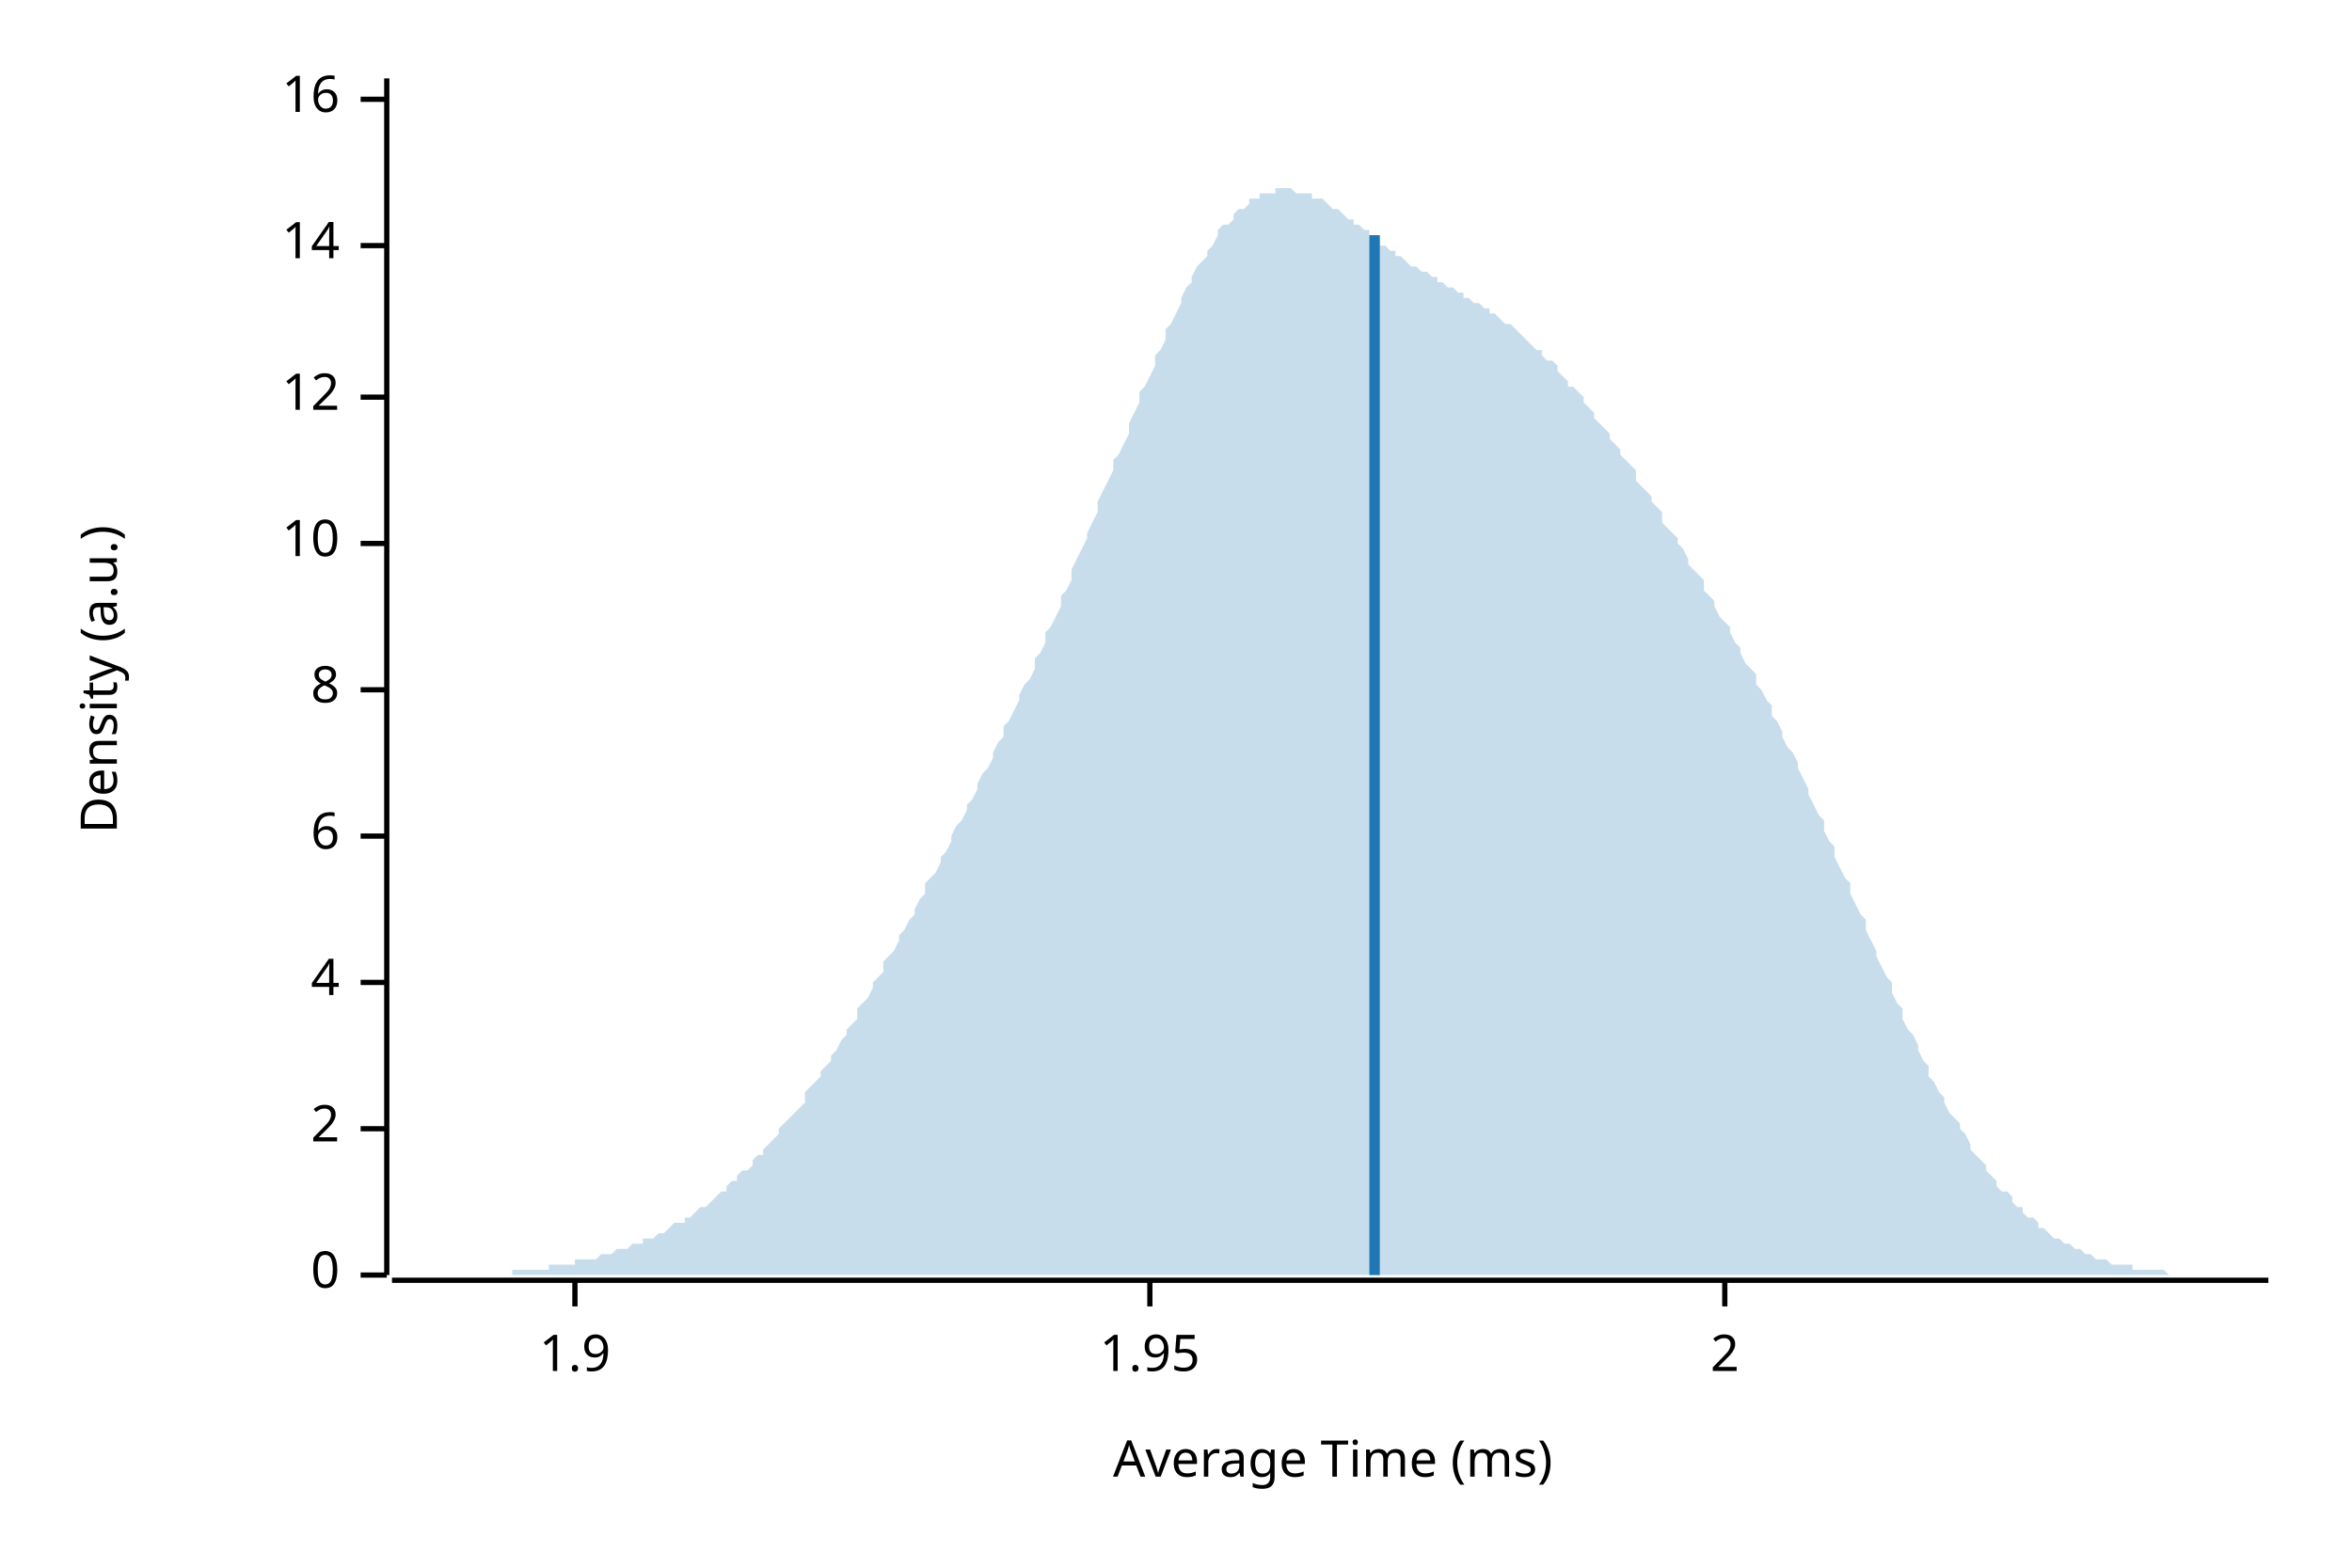
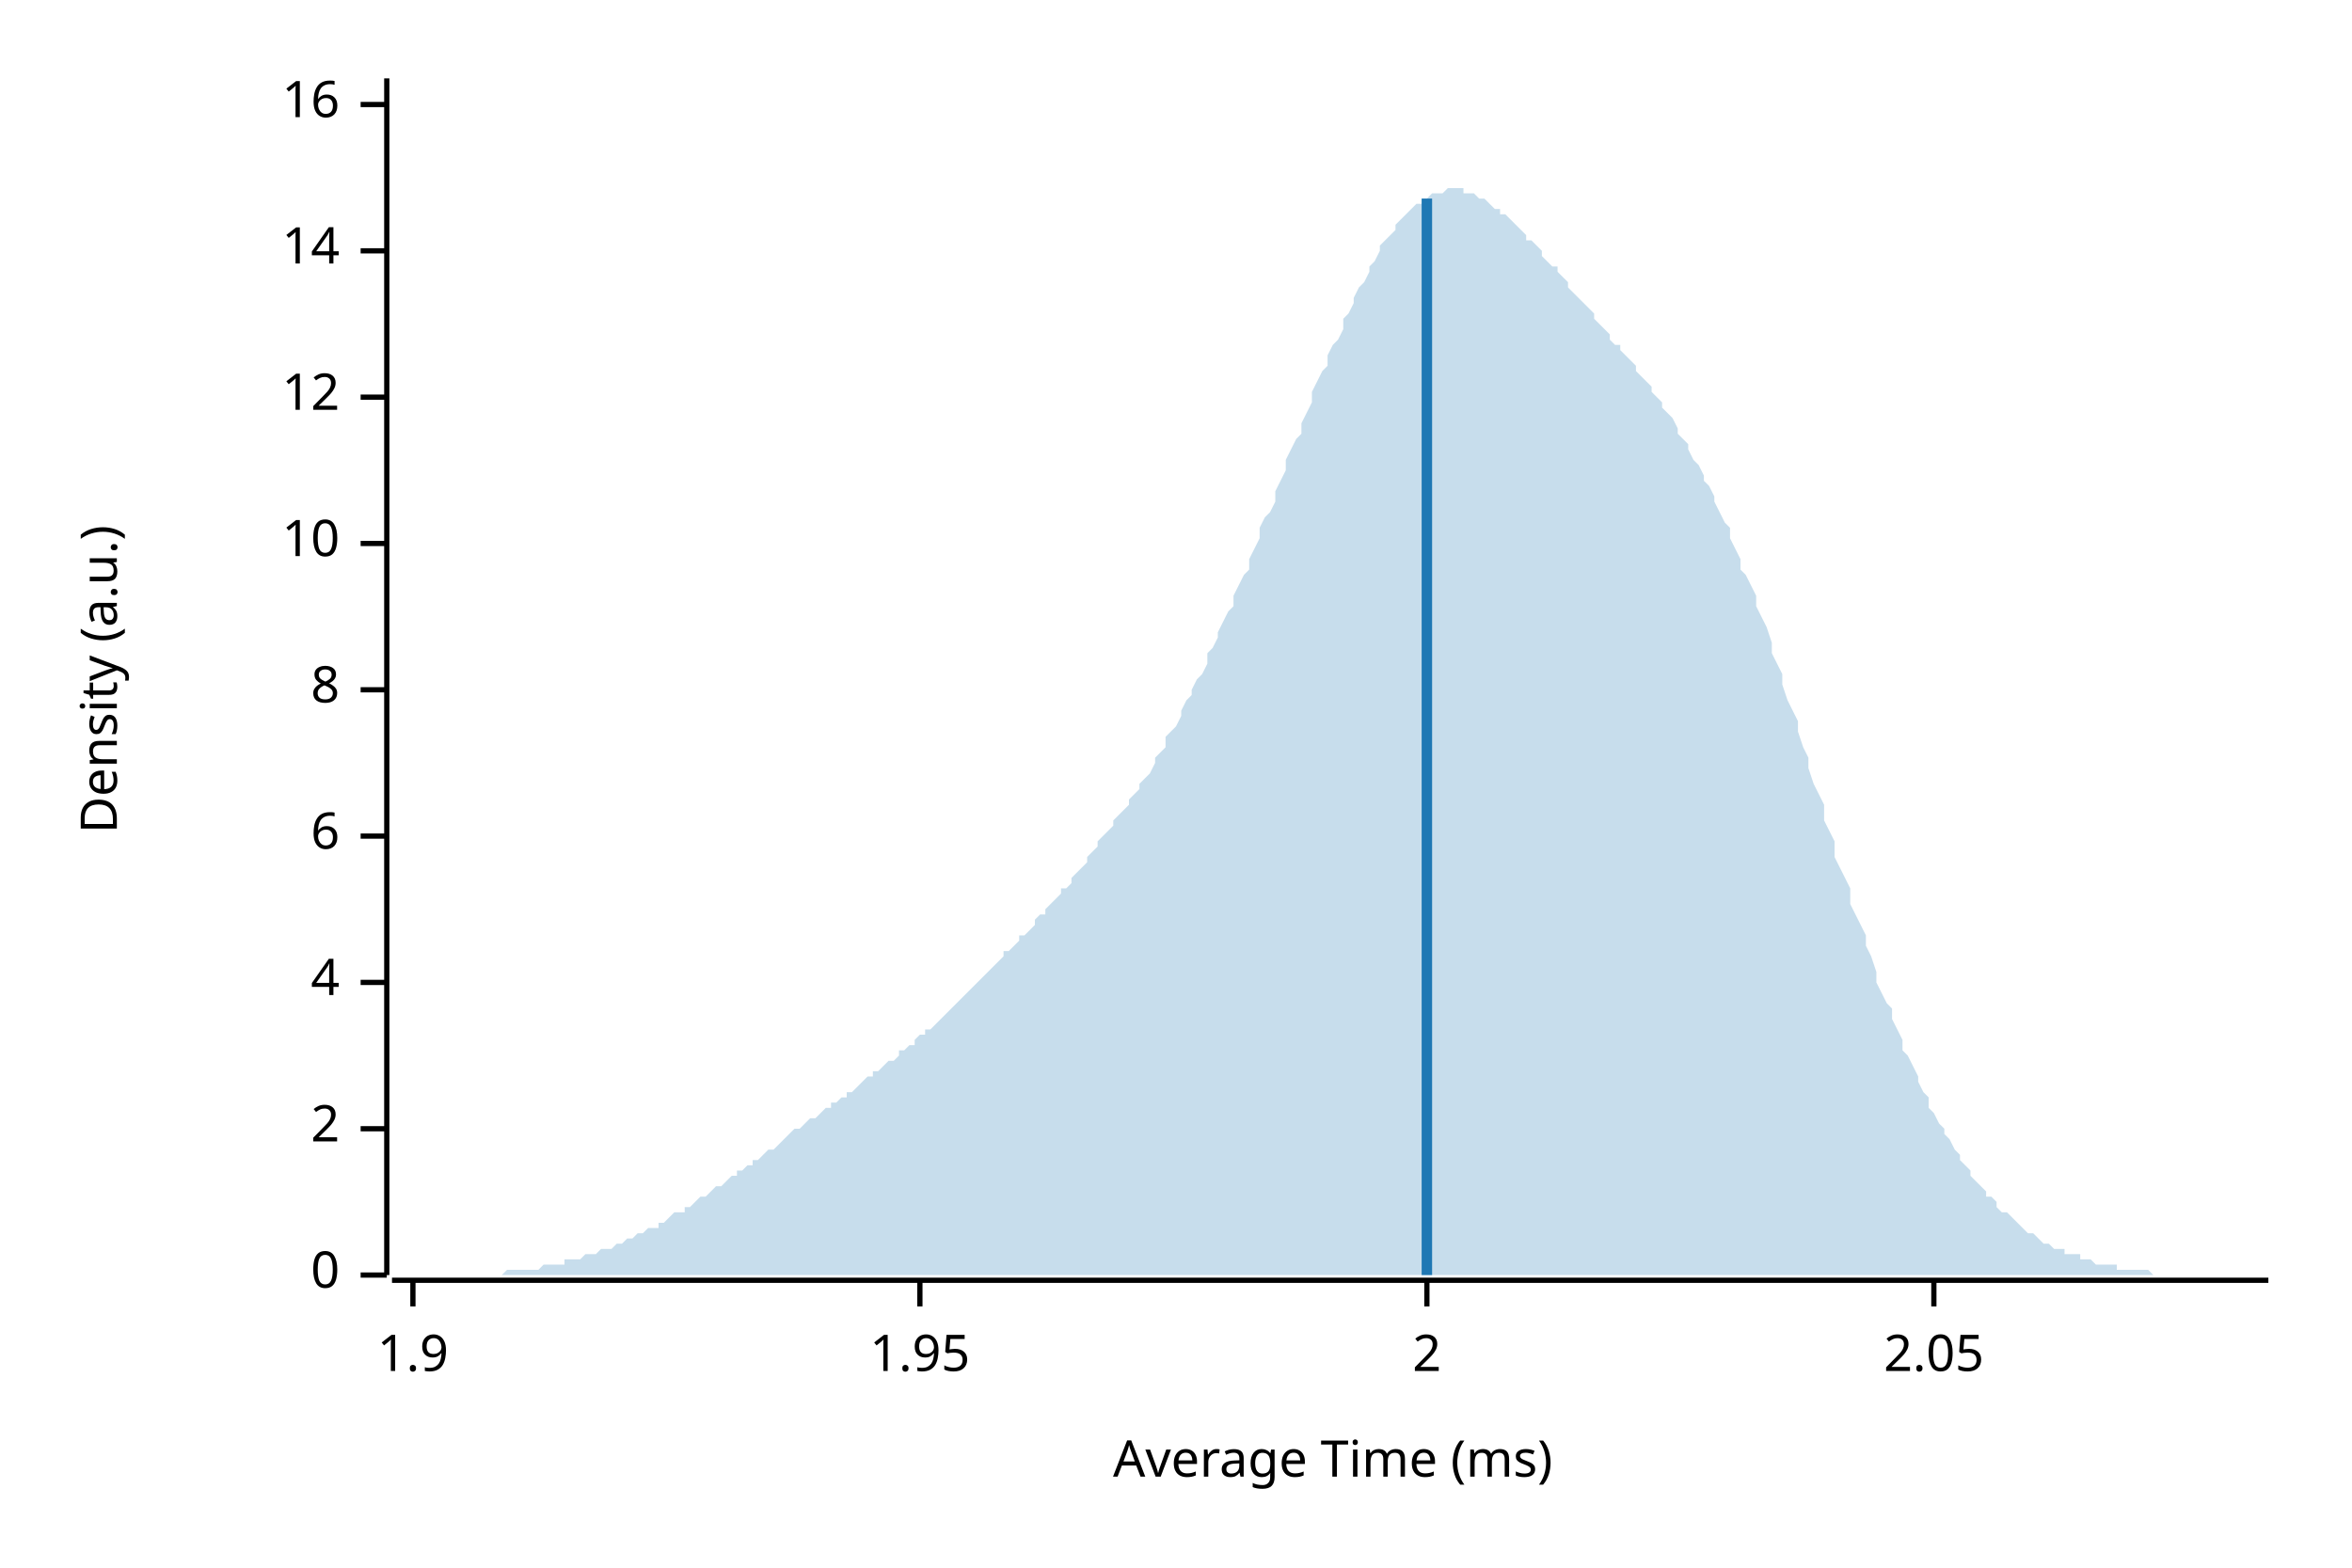
<svg xmlns="http://www.w3.org/2000/svg" width="450" height="300" viewBox="0 0 450 300">
  <text x="15" y="130" dy="0.76em" text-anchor="middle" font-family="sans-serif" font-size="9.677" opacity="1" fill="#000000" transform="rotate(270, 15, 130)">
Density (a.u.)
</text>
  <text x="255" y="285" dy="-0.5ex" text-anchor="middle" font-family="sans-serif" font-size="9.677" opacity="1" fill="#000000">
Average Time (ms)
</text>
  <polyline fill="none" opacity="1" stroke="#000000" stroke-width="1" points="74,15 74,244 " />
  <text x="65" y="244" dy="0.5ex" text-anchor="end" font-family="sans-serif" font-size="9.677" opacity="1" fill="#000000">
0
</text>
  <polyline fill="none" opacity="1" stroke="#000000" stroke-width="1" points="69,244 74,244 " />
  <text x="65" y="216" dy="0.5ex" text-anchor="end" font-family="sans-serif" font-size="9.677" opacity="1" fill="#000000">
2
</text>
  <polyline fill="none" opacity="1" stroke="#000000" stroke-width="1" points="69,216 74,216 " />
  <text x="65" y="188" dy="0.5ex" text-anchor="end" font-family="sans-serif" font-size="9.677" opacity="1" fill="#000000">
4
</text>
  <polyline fill="none" opacity="1" stroke="#000000" stroke-width="1" points="69,188 74,188 " />
  <text x="65" y="160" dy="0.5ex" text-anchor="end" font-family="sans-serif" font-size="9.677" opacity="1" fill="#000000">
6
</text>
  <polyline fill="none" opacity="1" stroke="#000000" stroke-width="1" points="69,160 74,160 " />
  <text x="65" y="132" dy="0.5ex" text-anchor="end" font-family="sans-serif" font-size="9.677" opacity="1" fill="#000000">
8
</text>
  <polyline fill="none" opacity="1" stroke="#000000" stroke-width="1" points="69,132 74,132 " />
  <text x="65" y="104" dy="0.5ex" text-anchor="end" font-family="sans-serif" font-size="9.677" opacity="1" fill="#000000">
10
</text>
  <polyline fill="none" opacity="1" stroke="#000000" stroke-width="1" points="69,104 74,104 " />
  <text x="65" y="76" dy="0.5ex" text-anchor="end" font-family="sans-serif" font-size="9.677" opacity="1" fill="#000000">
12
</text>
  <polyline fill="none" opacity="1" stroke="#000000" stroke-width="1" points="69,76 74,76 " />
-   <text x="65" y="47" dy="0.5ex" text-anchor="end" font-family="sans-serif" font-size="9.677" opacity="1" fill="#000000">
+   <text x="65" y="48" dy="0.5ex" text-anchor="end" font-family="sans-serif" font-size="9.677" opacity="1" fill="#000000">
14
</text>
-   <polyline fill="none" opacity="1" stroke="#000000" stroke-width="1" points="69,47 74,47 " />
-   <text x="65" y="19" dy="0.5ex" text-anchor="end" font-family="sans-serif" font-size="9.677" opacity="1" fill="#000000">
+   <polyline fill="none" opacity="1" stroke="#000000" stroke-width="1" points="69,48 74,48 " />
+   <text x="65" y="20" dy="0.5ex" text-anchor="end" font-family="sans-serif" font-size="9.677" opacity="1" fill="#000000">
16
</text>
-   <polyline fill="none" opacity="1" stroke="#000000" stroke-width="1" points="69,19 74,19 " />
+   <polyline fill="none" opacity="1" stroke="#000000" stroke-width="1" points="69,20 74,20 " />
  <polyline fill="none" opacity="1" stroke="#000000" stroke-width="1" points="75,245 434,245 " />
-   <text x="110" y="255" dy="0.76em" text-anchor="middle" font-family="sans-serif" font-size="9.677" opacity="1" fill="#000000">
+   <text x="79" y="255" dy="0.76em" text-anchor="middle" font-family="sans-serif" font-size="9.677" opacity="1" fill="#000000">
1.9
</text>
-   <polyline fill="none" opacity="1" stroke="#000000" stroke-width="1" points="110,245 110,250 " />
-   <text x="220" y="255" dy="0.76em" text-anchor="middle" font-family="sans-serif" font-size="9.677" opacity="1" fill="#000000">
+   <polyline fill="none" opacity="1" stroke="#000000" stroke-width="1" points="79,245 79,250 " />
+   <text x="176" y="255" dy="0.76em" text-anchor="middle" font-family="sans-serif" font-size="9.677" opacity="1" fill="#000000">
1.95
</text>
-   <polyline fill="none" opacity="1" stroke="#000000" stroke-width="1" points="220,245 220,250 " />
-   <text x="330" y="255" dy="0.76em" text-anchor="middle" font-family="sans-serif" font-size="9.677" opacity="1" fill="#000000">
+   <polyline fill="none" opacity="1" stroke="#000000" stroke-width="1" points="176,245 176,250 " />
+   <text x="273" y="255" dy="0.76em" text-anchor="middle" font-family="sans-serif" font-size="9.677" opacity="1" fill="#000000">
2
</text>
-   <polyline fill="none" opacity="1" stroke="#000000" stroke-width="1" points="330,245 330,250 " />
-   <polygon opacity="0.25" fill="#1F78B4" points="75,244 75,244 76,244 77,244 77,244 78,244 79,244 80,244 80,244 81,244 82,244 82,244 83,244 84,244 85,244 85,244 86,244 87,244 87,244 88,244 89,244 90,244 90,244 91,244 92,244 92,244 93,244 94,244 95,244 95,244 96,244 97,244 98,244 98,243 99,243 100,243 100,243 101,243 102,243 103,243 103,243 104,243 105,243 105,242 106,242 107,242 108,242 108,242 109,242 110,242 110,241 111,241 112,241 113,241 113,241 114,241 115,240 116,240 116,240 117,240 118,239 118,239 119,239 120,239 121,238 121,238 122,238 123,238 123,237 124,237 125,237 126,236 126,236 127,236 128,235 128,235 129,234 130,234 131,234 131,233 132,233 133,232 133,232 134,231 135,231 136,230 136,230 137,229 138,228 139,228 139,227 140,226 141,226 141,225 142,224 143,224 144,223 144,222 145,221 146,221 146,220 147,219 148,218 149,217 149,216 150,215 151,214 151,214 152,213 153,212 154,211 154,209 155,208 156,207 157,206 157,205 158,204 159,203 159,202 160,201 161,199 162,198 162,197 163,196 164,195 164,193 165,192 166,191 167,189 167,188 168,187 169,186 169,184 170,183 171,182 172,180 172,179 173,178 174,176 175,175 175,174 176,172 177,171 177,169 178,168 179,167 180,165 180,164 181,163 182,161 182,160 183,158 184,157 185,155 185,154 186,153 187,151 187,150 188,148 189,147 190,145 190,144 191,142 192,141 192,139 193,138 194,136 195,134 195,133 196,131 197,130 198,128 198,126 199,125 200,123 200,121 201,120 202,118 203,116 203,114 204,113 205,111 205,109 206,107 207,105 208,103 208,102 209,100 210,98 210,96 211,94 212,92 213,90 213,88 214,87 215,85 216,83 216,81 217,79 218,77 218,75 219,74 220,72 221,70 221,68 222,67 223,65 223,63 224,62 225,60 226,58 226,57 227,55 228,54 228,53 229,51 230,50 231,49 231,48 232,47 233,45 233,44 234,43 235,43 236,42 236,41 237,40 238,40 239,39 239,38 240,38 241,38 241,37 242,37 243,37 244,37 244,36 245,36 246,36 246,36 247,36 248,37 249,37 249,37 250,37 251,37 251,38 252,38 253,38 254,39 254,39 255,40 256,40 257,41 257,41 258,42 259,42 259,43 260,43 261,44 262,44 262,45 263,45 264,46 264,47 265,47 266,48 267,48 267,49 268,49 269,50 269,50 270,51 271,51 272,52 272,52 273,52 274,53 275,53 275,54 276,54 277,55 277,55 278,55 279,56 280,56 280,57 281,57 282,58 282,58 283,58 284,59 285,59 285,60 286,60 287,61 287,61 288,62 289,62 290,63 290,63 291,64 292,65 292,65 293,66 294,67 295,67 295,68 296,69 297,69 298,70 298,71 299,72 300,73 300,74 301,74 302,75 303,76 303,77 304,78 305,79 305,80 306,81 307,82 308,83 308,84 309,85 310,86 310,87 311,88 312,89 313,90 313,92 314,93 315,94 316,95 316,96 317,97 318,98 318,100 319,101 320,102 321,103 321,104 322,105 323,107 323,108 324,109 325,110 326,111 326,113 327,114 328,115 328,116 329,118 330,119 331,120 331,121 332,123 333,124 333,125 334,127 335,128 336,129 336,131 337,132 338,134 339,135 339,137 340,138 341,140 341,141 342,143 343,144 344,146 344,147 345,149 346,151 346,152 347,154 348,156 349,157 349,159 350,161 351,162 351,164 352,166 353,168 354,169 354,171 355,173 356,175 357,176 357,178 358,180 359,182 359,183 360,185 361,187 362,188 362,190 363,192 364,193 364,195 365,197 366,198 367,200 367,201 368,203 369,204 369,206 370,207 371,209 372,210 372,211 373,213 374,214 375,215 375,216 376,217 377,219 377,220 378,221 379,222 380,223 380,224 381,225 382,226 382,227 383,228 384,228 385,229 385,230 386,231 387,231 387,232 388,233 389,233 390,234 390,235 391,235 392,236 392,236 393,237 394,237 395,238 395,238 396,238 397,239 398,239 398,239 399,240 400,240 400,240 401,241 402,241 403,241 403,241 404,242 405,242 405,242 406,242 407,242 408,242 408,243 409,243 410,243 410,243 411,243 412,243 413,243 413,243 414,243 415,244 416,244 416,244 417,244 418,244 418,244 419,244 420,244 421,244 421,244 422,244 423,244 423,244 424,244 425,244 426,244 426,244 427,244 428,244 428,244 429,244 430,244 431,244 431,244 432,244 433,244 434,244 434,244 75,244 " />
-   <polyline fill="none" opacity="1" stroke="#1F78B4" stroke-width="2" points="263,244 263,45 " />
+   <polyline fill="none" opacity="1" stroke="#000000" stroke-width="1" points="273,245 273,250 " />
+   <text x="370" y="255" dy="0.76em" text-anchor="middle" font-family="sans-serif" font-size="9.677" opacity="1" fill="#000000">
+ 2.05
+ </text>
+   <polyline fill="none" opacity="1" stroke="#000000" stroke-width="1" points="370,245 370,250 " />
+   <polygon opacity="0.25" fill="#1F78B4" points="75,244 75,244 76,244 77,244 77,244 78,244 79,244 80,244 80,244 81,244 82,244 82,244 83,244 84,244 85,244 85,244 86,244 87,244 87,244 88,244 89,244 90,244 90,244 91,244 92,244 92,244 93,244 94,244 95,244 95,244 96,244 97,243 98,243 98,243 99,243 100,243 100,243 101,243 102,243 103,243 103,243 104,242 105,242 105,242 106,242 107,242 108,242 108,241 109,241 110,241 110,241 111,241 112,240 113,240 113,240 114,240 115,239 116,239 116,239 117,239 118,238 118,238 119,238 120,237 121,237 121,237 122,236 123,236 123,236 124,235 125,235 126,235 126,234 127,234 128,233 128,233 129,232 130,232 131,232 131,231 132,231 133,230 133,230 134,229 135,229 136,228 136,228 137,227 138,227 139,226 139,226 140,225 141,225 141,224 142,224 143,223 144,223 144,222 145,222 146,221 146,221 147,220 148,220 149,219 149,219 150,218 151,217 151,217 152,216 153,216 154,215 154,215 155,214 156,214 157,213 157,213 158,212 159,212 159,211 160,211 161,210 162,210 162,209 163,209 164,208 164,208 165,207 166,206 167,206 167,205 168,205 169,204 169,204 170,203 171,203 172,202 172,201 173,201 174,200 175,200 175,199 176,198 177,198 177,197 178,197 179,196 180,195 180,195 181,194 182,193 182,193 183,192 184,191 185,190 185,190 186,189 187,188 187,188 188,187 189,186 190,185 190,185 191,184 192,183 192,182 193,182 194,181 195,180 195,179 196,179 197,178 198,177 198,176 199,175 200,175 200,174 201,173 202,172 203,171 203,170 204,170 205,169 205,168 206,167 207,166 208,165 208,164 209,163 210,162 210,161 211,160 212,159 213,158 213,157 214,156 215,155 216,154 216,153 217,152 218,151 218,150 219,149 220,148 221,146 221,145 222,144 223,143 223,141 224,140 225,139 226,137 226,136 227,134 228,133 228,132 229,130 230,129 231,127 231,125 232,124 233,122 233,121 234,119 235,117 236,116 236,114 237,112 238,110 239,109 239,107 240,105 241,103 241,101 242,99 243,98 244,96 244,94 245,92 246,90 246,88 247,86 248,84 249,83 249,81 250,79 251,77 251,75 252,73 253,71 254,70 254,68 255,66 256,65 257,63 257,61 258,60 259,58 259,57 260,55 261,54 262,52 262,51 263,50 264,48 264,47 265,46 266,45 267,44 267,43 268,42 269,41 269,41 270,40 271,39 272,39 272,38 273,38 274,37 275,37 275,37 276,37 277,36 277,36 278,36 279,36 280,36 280,37 281,37 282,37 282,37 283,38 284,38 285,39 285,39 286,40 287,40 287,41 288,41 289,42 290,43 290,43 291,44 292,45 292,46 293,46 294,47 295,48 295,49 296,50 297,51 298,51 298,52 299,53 300,54 300,55 301,56 302,57 303,58 303,58 304,59 305,60 305,61 306,62 307,63 308,64 308,65 309,66 310,66 310,67 311,68 312,69 313,70 313,71 314,72 315,73 316,74 316,75 317,76 318,77 318,78 319,79 320,80 321,82 321,83 322,84 323,85 323,86 324,88 325,89 326,91 326,92 327,93 328,95 328,96 329,98 330,100 331,101 331,103 332,105 333,107 333,109 334,110 335,112 336,114 336,116 337,118 338,120 339,123 339,125 340,127 341,129 341,131 342,134 343,136 344,138 344,140 345,143 346,145 346,147 347,150 348,152 349,154 349,157 350,159 351,161 351,164 352,166 353,168 354,170 354,173 355,175 356,177 357,179 357,181 358,183 359,186 359,188 360,190 361,192 362,193 362,195 363,197 364,199 364,201 365,202 366,204 367,206 367,207 368,209 369,210 369,212 370,213 371,215 372,216 372,217 373,218 374,220 375,221 375,222 376,223 377,224 377,225 378,226 379,227 380,228 380,229 381,229 382,230 382,231 383,232 384,232 385,233 385,233 386,234 387,235 387,235 388,236 389,236 390,237 390,237 391,238 392,238 392,238 393,239 394,239 395,239 395,240 396,240 397,240 398,240 398,241 399,241 400,241 400,241 401,242 402,242 403,242 403,242 404,242 405,242 405,243 406,243 407,243 408,243 408,243 409,243 410,243 410,243 411,243 412,244 413,244 413,244 414,244 415,244 416,244 416,244 417,244 418,244 418,244 419,244 420,244 421,244 421,244 422,244 423,244 423,244 424,244 425,244 426,244 426,244 427,244 428,244 428,244 429,244 430,244 431,244 431,244 432,244 433,244 434,244 434,244 75,244 " />
+   <polyline fill="none" opacity="1" stroke="#1F78B4" stroke-width="2" points="273,244 273,38 " />
</svg>
